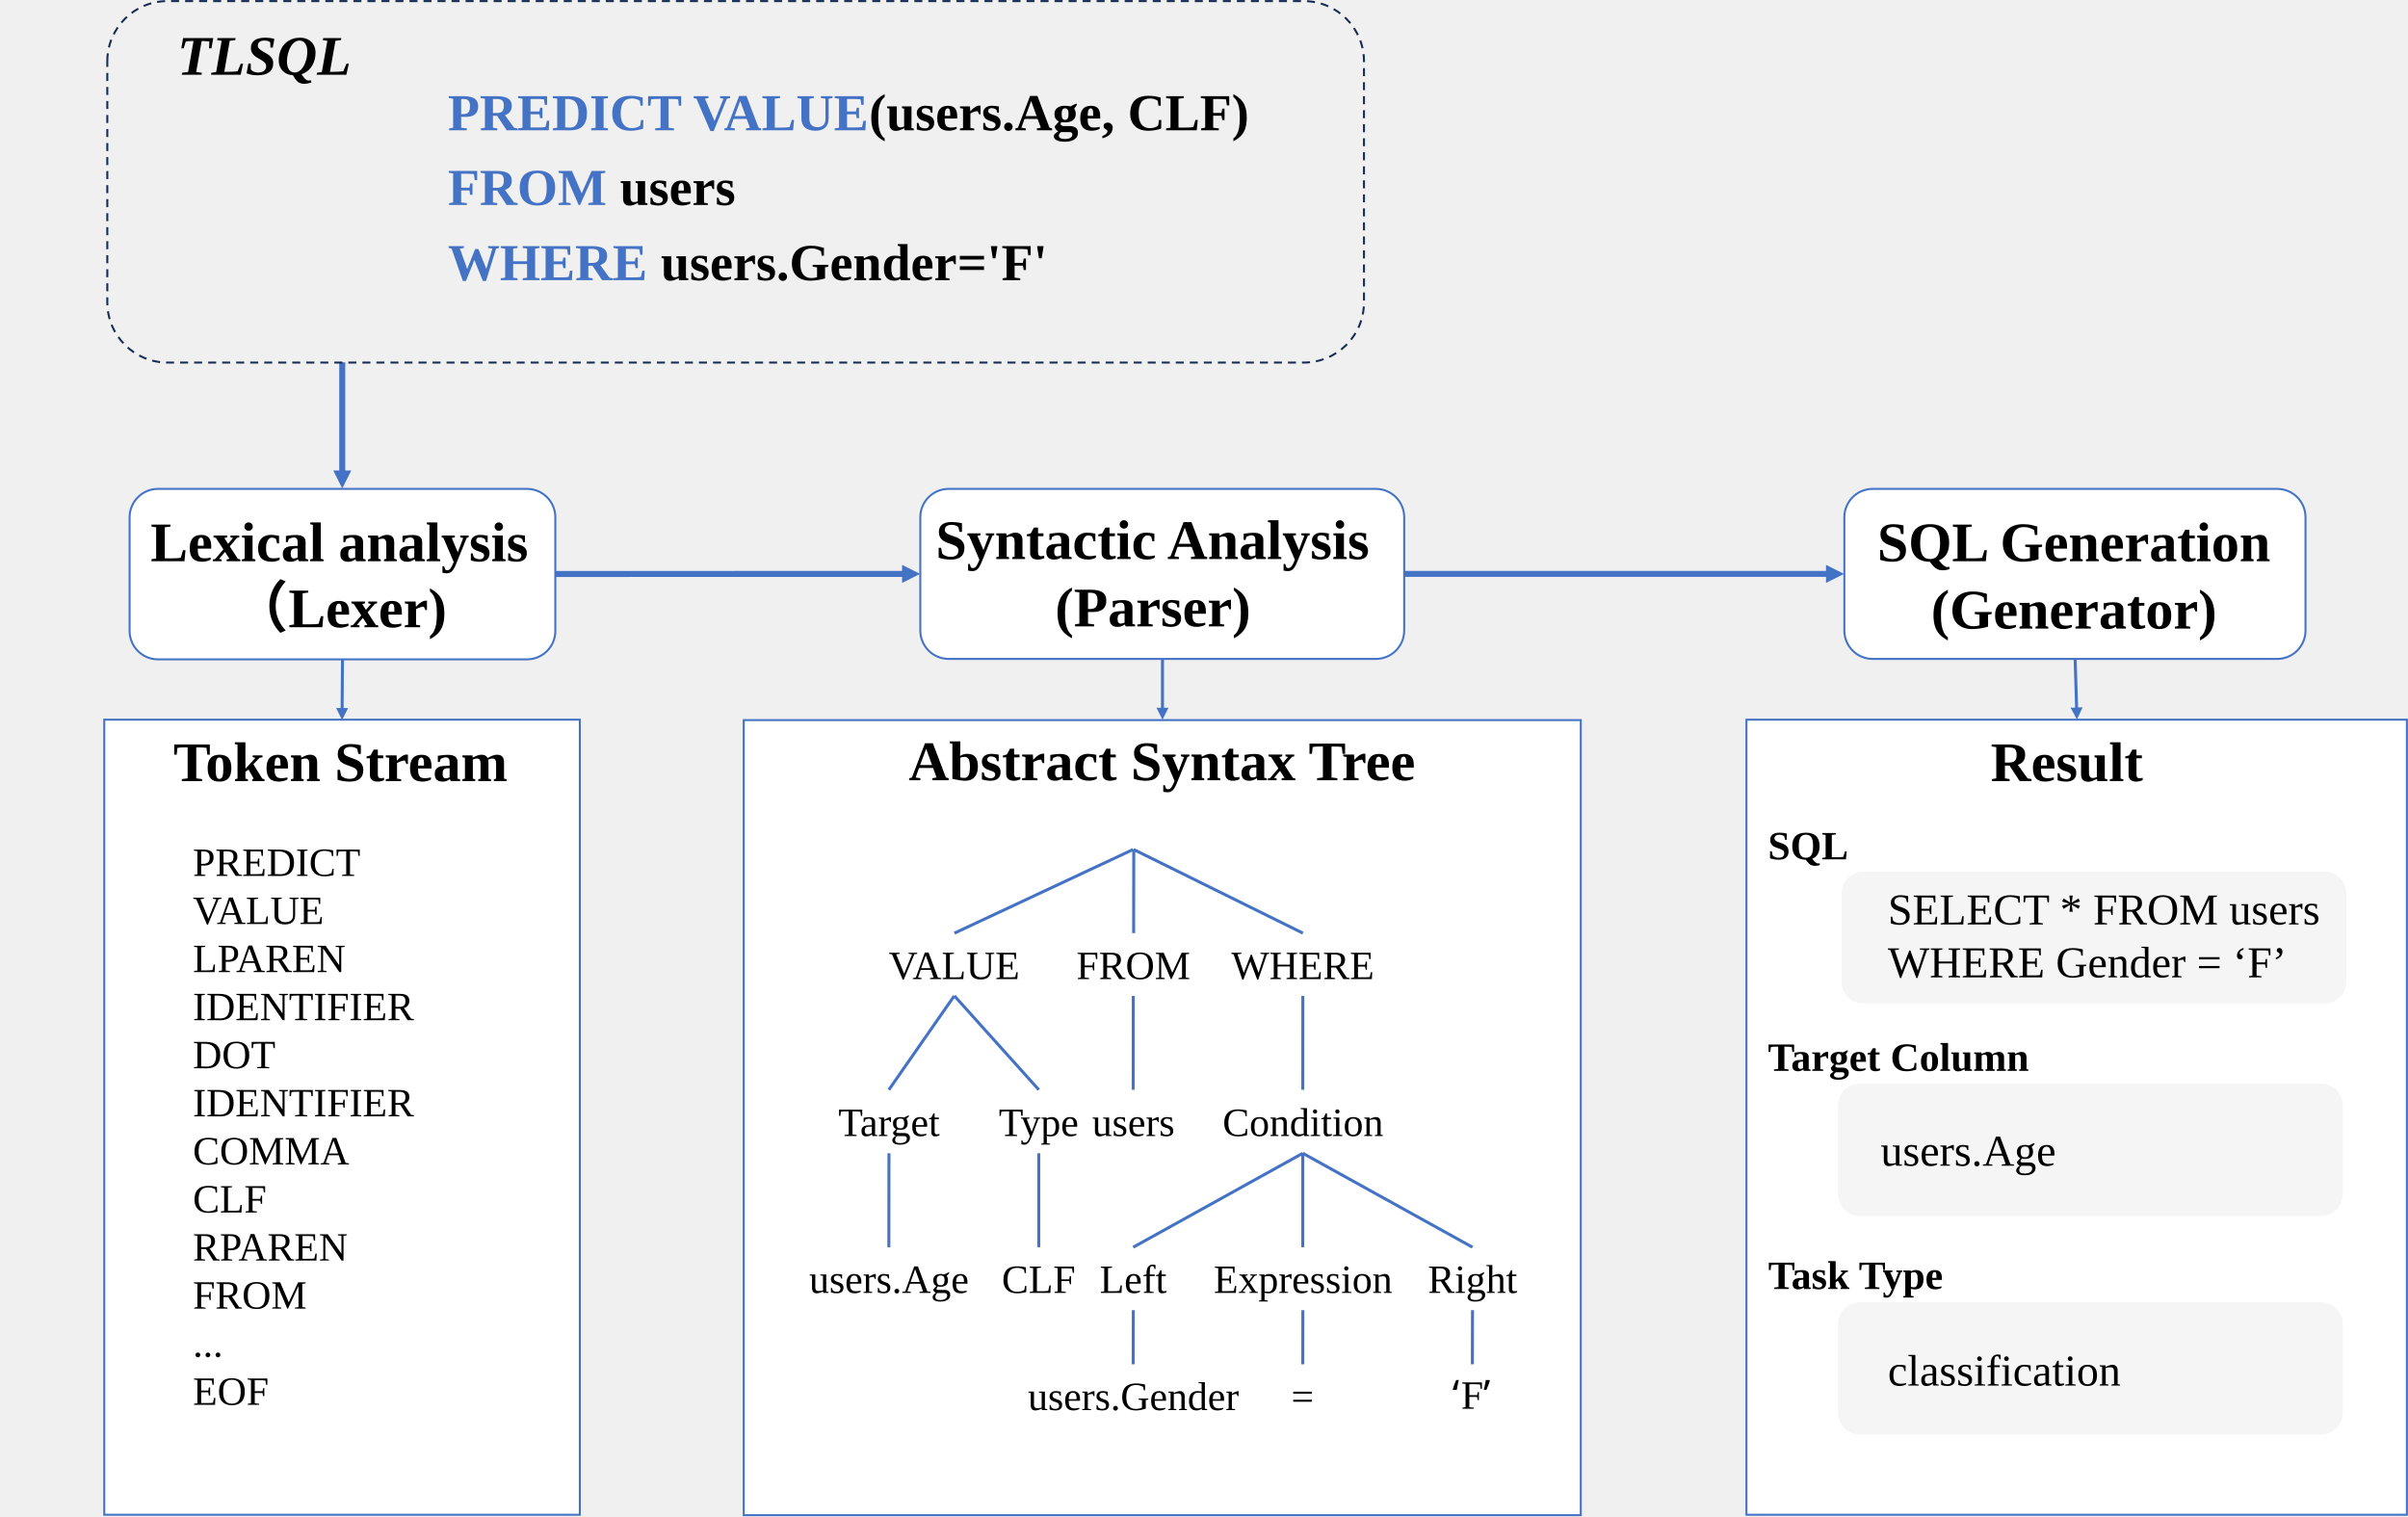
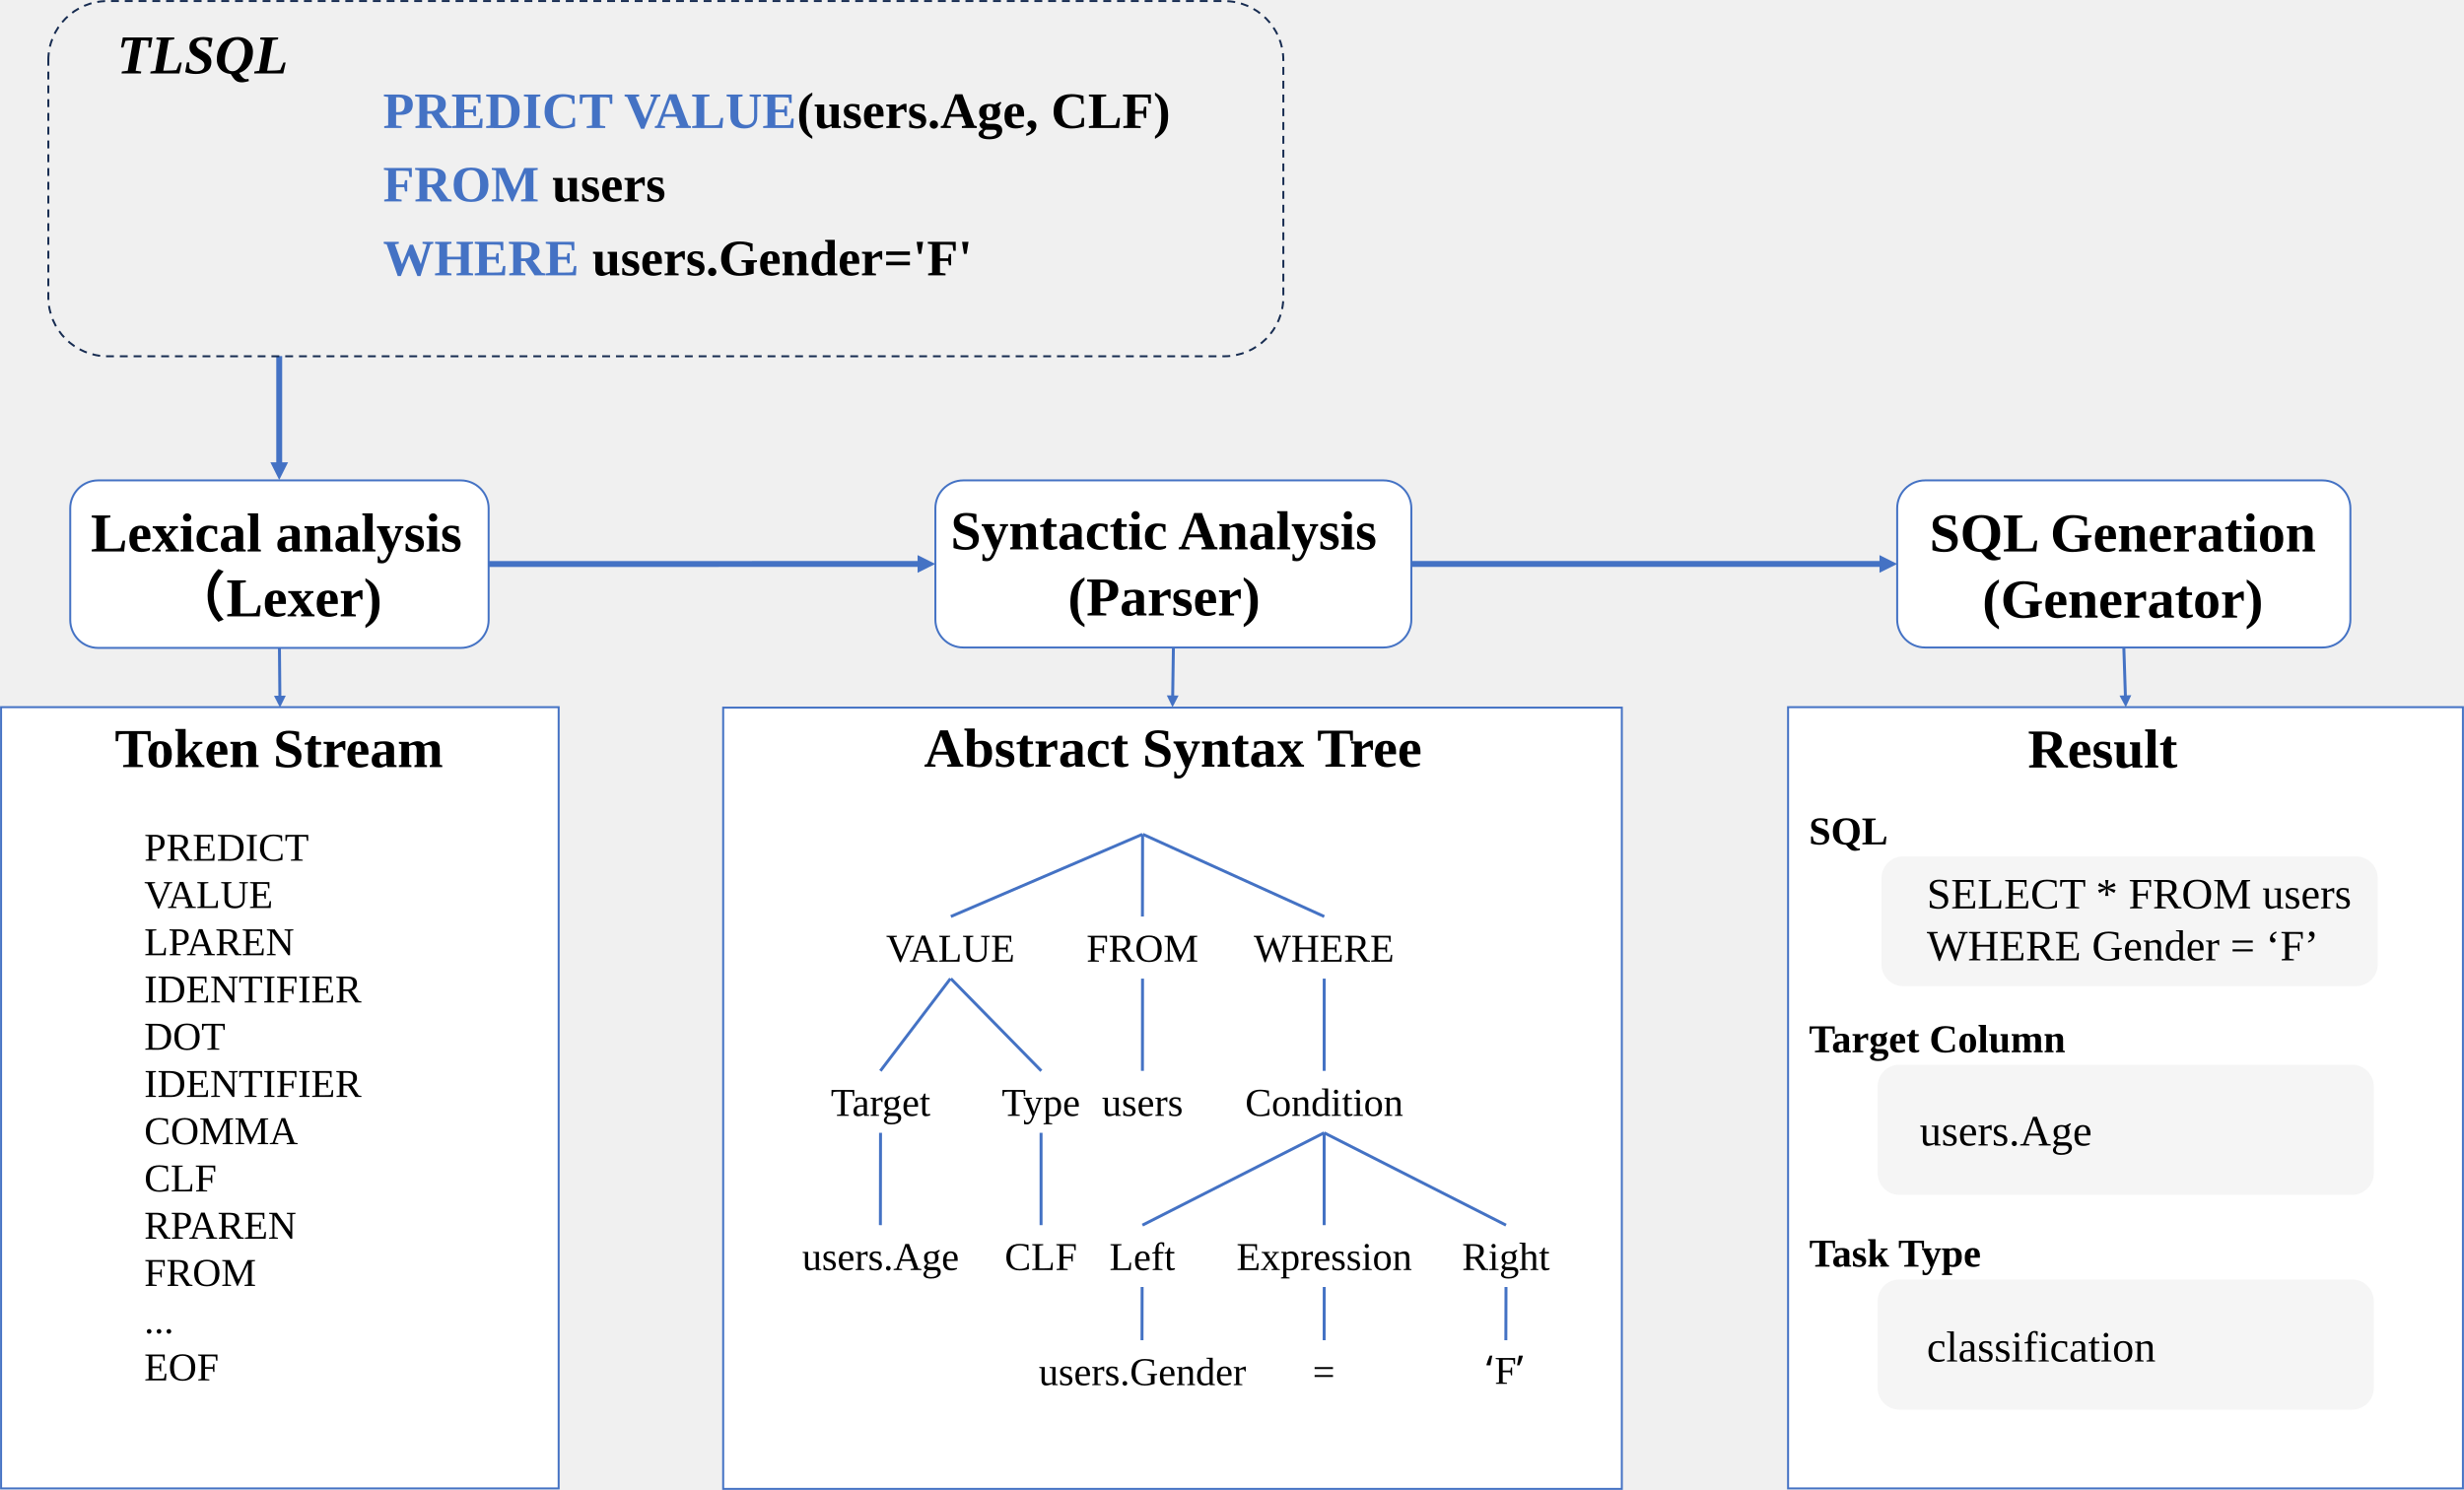
- <svg xmlns="http://www.w3.org/2000/svg" width="5509" height="3469" xml:space="preserve" overflow="hidden">
-   <g transform="translate(-1030 -405)">
-     <rect x="1268.5" y="2051.5" width="1088" height="1819" stroke="#4472C4" stroke-width="4.583" stroke-miterlimit="8" fill="#FFFFFF" />
-     <rect x="2731.5" y="2052.5" width="1915" height="1819" stroke="#4472C4" stroke-width="4.583" stroke-miterlimit="8" fill="#FFFFFF" />
+ <svg xmlns="http://www.w3.org/2000/svg" width="5736" height="3469" xml:space="preserve" overflow="hidden">
+   <g transform="translate(-1163 -405)">
+     <rect x="1165.5" y="2051.5" width="1298" height="1819" stroke="#4472C4" stroke-width="4.583" stroke-miterlimit="8" fill="#FFFFFF" />
+     <rect x="2846.5" y="2052.5" width="2092" height="1819" stroke="#4472C4" stroke-width="4.583" stroke-miterlimit="8" fill="#FFFFFF" />
    <path d="M1819.87 1234 1819.88 1488.24 1806.13 1488.24 1806.12 1234ZM1833.63 1481.36 1813 1522.61 1792.38 1481.36Z" fill="#4472C4" />
-     <path d="M0.002-6.875 800.668-6.696 800.665 7.054-0.002 6.875ZM793.795-20.448 835.041 0.187 793.786 20.802Z" fill="#4472C4" transform="matrix(1 0 0 -1 2300 1718.19)" />
-     <path d="M4242 1711.13 5214.42 1711.13 5214.42 1724.88 4242 1724.88ZM5207.55 1697.38 5248.8 1718 5207.55 1738.63Z" fill="#4472C4" />
-     <rect x="5025.5" y="2051.5" width="1511" height="1819" stroke="#4472C4" stroke-width="4.583" stroke-miterlimit="8" fill="#FFFFFF" />
-     <text font-family="Times New Roman,Times New Roman_MSFontService,sans-serif" font-weight="400" font-size="92" transform="matrix(1 0 0 1 1471.17 2409)">PREDICT</text>
-     <text font-family="Times New Roman,Times New Roman_MSFontService,sans-serif" font-weight="400" font-size="92" transform="matrix(1 0 0 1 1471.17 2519)">VALUE</text>
-     <text font-family="Times New Roman,Times New Roman_MSFontService,sans-serif" font-weight="400" font-size="92" transform="matrix(1 0 0 1 1471.17 2629)">LPAREN</text>
-     <text font-family="Times New Roman,Times New Roman_MSFontService,sans-serif" font-weight="400" font-size="92" transform="matrix(1 0 0 1 1471.17 2739)">IDENTIFIER</text>
-     <text font-family="Times New Roman,Times New Roman_MSFontService,sans-serif" font-weight="400" font-size="92" transform="matrix(1 0 0 1 1471.17 2849)">DOT</text>
-     <text font-family="Times New Roman,Times New Roman_MSFontService,sans-serif" font-weight="400" font-size="92" transform="matrix(1 0 0 1 1471.17 2959)">IDENTIFIER</text>
-     <text font-family="Times New Roman,Times New Roman_MSFontService,sans-serif" font-weight="400" font-size="92" transform="matrix(1 0 0 1 1471.17 3069)">COMMA</text>
-     <text font-family="Times New Roman,Times New Roman_MSFontService,sans-serif" font-weight="400" font-size="92" transform="matrix(1 0 0 1 1471.17 3179)">CLF</text>
-     <text font-family="Times New Roman,Times New Roman_MSFontService,sans-serif" font-weight="400" font-size="92" transform="matrix(1 0 0 1 1471.17 3289)">RPAREN</text>
-     <text font-family="Times New Roman,Times New Roman_MSFontService,sans-serif" font-weight="400" font-size="92" transform="matrix(1 0 0 1 1471.17 3399)">FROM</text>
-     <text font-family="Times New Roman,Times New Roman_MSFontService,sans-serif" font-weight="400" font-size="92" transform="matrix(1 0 0 1 1471.17 3509)">...</text>
-     <text font-family="Times New Roman,Times New Roman_MSFontService,sans-serif" font-weight="400" font-size="92" transform="matrix(1 0 0 1 1471.17 3619)">EOF</text>
+     <path d="M0.001-6.875 1005.91-6.695 1005.91 7.055-0.001 6.875ZM999.038-20.446 1040.28 0.187 999.03 20.804Z" fill="#4472C4" transform="matrix(1 0 0 -1 2300 1718.19)" />
+     <path d="M4448 1711.13 5545.18 1711.13 5545.18 1724.88 4448 1724.88ZM5538.3 1697.38 5579.55 1718 5538.3 1738.63Z" fill="#4472C4" />
+     <rect x="5325.5" y="2051.5" width="1571" height="1819" stroke="#4472C4" stroke-width="4.583" stroke-miterlimit="8" fill="#FFFFFF" />
+     <text font-family="Times New Roman,Times New Roman_MSFontService,sans-serif" font-weight="400" font-size="92" transform="matrix(1 0 0 1 1498.67 2409)">PREDICT</text>
+     <text font-family="Times New Roman,Times New Roman_MSFontService,sans-serif" font-weight="400" font-size="92" transform="matrix(1 0 0 1 1498.67 2519)">VALUE</text>
+     <text font-family="Times New Roman,Times New Roman_MSFontService,sans-serif" font-weight="400" font-size="92" transform="matrix(1 0 0 1 1498.67 2629)">LPAREN</text>
+     <text font-family="Times New Roman,Times New Roman_MSFontService,sans-serif" font-weight="400" font-size="92" transform="matrix(1 0 0 1 1498.67 2739)">IDENTIFIER</text>
+     <text font-family="Times New Roman,Times New Roman_MSFontService,sans-serif" font-weight="400" font-size="92" transform="matrix(1 0 0 1 1498.67 2849)">DOT</text>
+     <text font-family="Times New Roman,Times New Roman_MSFontService,sans-serif" font-weight="400" font-size="92" transform="matrix(1 0 0 1 1498.67 2959)">IDENTIFIER</text>
+     <text font-family="Times New Roman,Times New Roman_MSFontService,sans-serif" font-weight="400" font-size="92" transform="matrix(1 0 0 1 1498.67 3069)">COMMA</text>
+     <text font-family="Times New Roman,Times New Roman_MSFontService,sans-serif" font-weight="400" font-size="92" transform="matrix(1 0 0 1 1498.67 3179)">CLF</text>
+     <text font-family="Times New Roman,Times New Roman_MSFontService,sans-serif" font-weight="400" font-size="92" transform="matrix(1 0 0 1 1498.67 3289)">RPAREN</text>
+     <text font-family="Times New Roman,Times New Roman_MSFontService,sans-serif" font-weight="400" font-size="92" transform="matrix(1 0 0 1 1498.67 3399)">FROM</text>
+     <text font-family="Times New Roman,Times New Roman_MSFontService,sans-serif" font-weight="400" font-size="92" transform="matrix(1 0 0 1 1498.67 3509)">...</text>
+     <text font-family="Times New Roman,Times New Roman_MSFontService,sans-serif" font-weight="400" font-size="92" transform="matrix(1 0 0 1 1498.67 3619)">EOF</text>
    <text font-family="Times New Roman,Times New Roman_MSFontService,sans-serif" font-style="italic" font-weight="700" font-size="128" transform="matrix(1 0 0 1 1435.5 576)">TLSQL</text>
    <text fill="#4472C4" font-family="Times New Roman,Times New Roman_MSFontService,sans-serif" font-weight="700" font-size="119" transform="matrix(1 0 0 1 2054.66 703)">PREDICT VALUE</text>
    <text font-family="Times New Roman,Times New Roman_MSFontService,sans-serif" font-weight="700" font-size="119" transform="matrix(1 0 0 1 3018.13 703)">(</text>
    <text font-family="Times New Roman,Times New Roman_MSFontService,sans-serif" font-weight="700" font-size="119" transform="matrix(1 0 0 1 3057.66 703)">users.Age</text>
    <text font-family="Times New Roman,Times New Roman_MSFontService,sans-serif" font-weight="700" font-size="119" transform="matrix(1 0 0 1 3550.37 703)">, CLF)</text>
    <text fill="#4472C4" font-family="Times New Roman,Times New Roman_MSFontService,sans-serif" font-weight="700" font-size="119" transform="matrix(1 0 0 1 2054.66 874)">FROM</text>
    <text font-family="Times New Roman,Times New Roman_MSFontService,sans-serif" font-weight="700" font-size="119" transform="matrix(1 0 0 1 2448.26 874)">users</text>
    <text fill="#4472C4" font-family="Times New Roman,Times New Roman_MSFontService,sans-serif" font-weight="700" font-size="119" transform="matrix(1 0 0 1 2054.66 1046)">WHERE</text>
    <text font-family="Times New Roman,Times New Roman_MSFontService,sans-serif" font-weight="700" font-size="119" transform="matrix(1 0 0 1 2541.64 1046)">users.Gender</text>
    <text font-family="Times New Roman,Times New Roman_MSFontService,sans-serif" font-weight="700" font-size="119" transform="matrix(1 0 0 1 3219.98 1046)">='F' </text>
-     <text font-family="Times New Roman,Times New Roman_MSFontService,sans-serif" font-weight="400" font-size="92" transform="matrix(1 0 0 1 3062.97 2645)">VALUE</text>
-     <path d="M0 0 149.54 214.773" stroke="#4472C4" stroke-width="6.875" stroke-miterlimit="8" fill="none" fill-rule="evenodd" transform="matrix(-1 0 0 1 3213.04 2683.5)" />
-     <text font-family="Times New Roman,Times New Roman_MSFontService,sans-serif" font-weight="400" font-size="92" transform="matrix(1 0 0 1 2947.92 3004)">Target</text>
-     <text font-family="Times New Roman,Times New Roman_MSFontService,sans-serif" font-weight="400" font-size="92" transform="matrix(1 0 0 1 3314.97 3004)">Type</text>
-     <path d="M0 0 0.278 214.981" stroke="#4472C4" stroke-width="6.875" stroke-miterlimit="8" fill="none" fill-rule="evenodd" transform="matrix(-1 0 0 1 3063.78 3043.5)" />
-     <path d="M0 0 0 214.98" stroke="#4472C4" stroke-width="6.875" stroke-miterlimit="8" fill="none" fill-rule="evenodd" transform="matrix(-1 0 0 1 3406.5 3043.5)" />
-     <text font-family="Times New Roman,Times New Roman_MSFontService,sans-serif" font-weight="400" font-size="92" transform="matrix(1 0 0 1 2881.17 3363)">users.Age</text>
-     <text font-family="Times New Roman,Times New Roman_MSFontService,sans-serif" font-weight="400" font-size="92" transform="matrix(1 0 0 1 3321.8 3363)">CLF</text>
-     <path d="M3213.5 2683.5 3406.62 2898.27" stroke="#4472C4" stroke-width="6.875" stroke-miterlimit="8" fill="none" fill-rule="evenodd" />
-     <text font-family="Times New Roman,Times New Roman_MSFontService,sans-serif" font-weight="400" font-size="92" transform="matrix(1 0 0 1 3492.54 2645)">FROM</text>
-     <path d="M0 0 0.225 214.774" stroke="#4472C4" stroke-width="6.875" stroke-miterlimit="8" fill="none" fill-rule="evenodd" transform="matrix(-1 0 0 1 3622.73 2683.5)" />
-     <text font-family="Times New Roman,Times New Roman_MSFontService,sans-serif" font-weight="400" font-size="92" transform="matrix(1 0 0 1 3528.41 3004)">users</text>
-     <text font-family="Times New Roman,Times New Roman_MSFontService,sans-serif" font-weight="400" font-size="92" transform="matrix(1 0 0 1 3846.9 2645)">WHERE</text>
-     <path d="M0 0 0.125 214.773" stroke="#4472C4" stroke-width="6.875" stroke-miterlimit="8" fill="none" fill-rule="evenodd" transform="matrix(-1 0 0 1 4010.63 2683.5)" />
-     <text font-family="Times New Roman,Times New Roman_MSFontService,sans-serif" font-weight="400" font-size="92" transform="matrix(1 0 0 1 3827.01 3004)">Condition</text>
-     <path d="M4010.5 3043.5 4010.5 3258.48" stroke="#4472C4" stroke-width="6.875" stroke-miterlimit="8" fill="none" fill-rule="evenodd" />
-     <text font-family="Times New Roman,Times New Roman_MSFontService,sans-serif" font-weight="400" font-size="92" transform="matrix(1 0 0 1 3806.67 3363)">Expression</text>
-     <path d="M0 0 387.967 214.98" stroke="#4472C4" stroke-width="6.875" stroke-miterlimit="8" fill="none" fill-rule="evenodd" transform="matrix(-1 0 0 1 4010.47 3043.5)" />
-     <path d="M4010.5 3043.5 4398.76 3258.48" stroke="#4472C4" stroke-width="6.875" stroke-miterlimit="8" fill="none" fill-rule="evenodd" />
-     <text font-family="Times New Roman,Times New Roman_MSFontService,sans-serif" font-weight="400" font-size="92" transform="matrix(1 0 0 1 4296.63 3363)">Right</text>
-     <text font-family="Times New Roman,Times New Roman_MSFontService,sans-serif" font-weight="400" font-size="92" transform="matrix(1 0 0 1 3545.89 3363)">Left</text>
-     <path d="M0 0 0.265 123.84" stroke="#4472C4" stroke-width="6.875" stroke-miterlimit="8" fill="none" fill-rule="evenodd" transform="matrix(-1 0 0 1 3622.76 3402.5)" />
-     <text font-family="Times New Roman,Times New Roman_MSFontService,sans-serif" font-weight="400" font-size="92" transform="matrix(1 0 0 1 3381.49 3631)">users.Gender</text>
-     <path d="M0 0 0.311 123.84" stroke="#4472C4" stroke-width="6.875" stroke-miterlimit="8" fill="none" fill-rule="evenodd" transform="matrix(-1 0 0 1 4398.81 3402.5)" />
-     <text font-family="DengXian,DengXian_MSFontService,sans-serif" font-weight="400" font-size="92" transform="matrix(1 0 0 1 4352.46 3628)">‘</text>
-     <text font-family="Times New Roman,Times New Roman_MSFontService,sans-serif" font-weight="400" font-size="92" transform="matrix(1 0 0 1 4372.51 3628)">F</text>
-     <text font-family="DengXian,DengXian_MSFontService,sans-serif" font-weight="400" font-size="92" transform="matrix(1 0 0 1 4423.5 3628)">’</text>
-     <path d="M0 0 0.165 123.84" stroke="#4472C4" stroke-width="6.875" stroke-miterlimit="8" fill="none" fill-rule="evenodd" transform="matrix(-1 0 0 1 4010.67 3402.5)" />
-     <text font-family="Times New Roman,Times New Roman_MSFontService,sans-serif" font-weight="400" font-size="92" transform="matrix(1 0 0 1 3984.11 3631)">=</text>
-     <path d="M0 0 0.326 191.409" stroke="#4472C4" stroke-width="6.875" stroke-miterlimit="8" fill="none" fill-rule="evenodd" transform="matrix(-1 0 0 1 3623.83 2348.5)" />
-     <path d="M0 0 408.933 191.409" stroke="#4472C4" stroke-width="6.875" stroke-miterlimit="8" fill="none" fill-rule="evenodd" transform="matrix(-1 0 0 1 3622.43 2348.5)" />
-     <path d="M3623.5 2348.5 4010.77 2539.91" stroke="#4472C4" stroke-width="6.875" stroke-miterlimit="8" fill="none" fill-rule="evenodd" />
+     <text font-family="Times New Roman,Times New Roman_MSFontService,sans-serif" font-weight="400" font-size="92" transform="matrix(1 0 0 1 3225.6 2644)">VALUE</text>
+     <path d="M0 0 163.048 214.773" stroke="#4472C4" stroke-width="6.875" stroke-miterlimit="8" fill="none" fill-rule="evenodd" transform="matrix(-1 0 0 1 3375.55 2683.5)" />
+     <text font-family="Times New Roman,Times New Roman_MSFontService,sans-serif" font-weight="400" font-size="92" transform="matrix(1 0 0 1 3097.04 3003)">Target</text>
+     <text font-family="Times New Roman,Times New Roman_MSFontService,sans-serif" font-weight="400" font-size="92" transform="matrix(1 0 0 1 3495.03 3003)">Type</text>
+     <path d="M0 0 0.303 214.981" stroke="#4472C4" stroke-width="6.875" stroke-miterlimit="8" fill="none" fill-rule="evenodd" transform="matrix(-1 0 0 1 3212.8 3042.5)" />
+     <path d="M0 0 0 214.98" stroke="#4472C4" stroke-width="6.875" stroke-miterlimit="8" fill="none" fill-rule="evenodd" transform="matrix(-1 0 0 1 3586.5 3042.5)" />
+     <text font-family="Times New Roman,Times New Roman_MSFontService,sans-serif" font-weight="400" font-size="92" transform="matrix(1 0 0 1 3030.26 3362)">users.Age</text>
+     <text font-family="Times New Roman,Times New Roman_MSFontService,sans-serif" font-weight="400" font-size="92" transform="matrix(1 0 0 1 3501.86 3362)">CLF</text>
+     <path d="M3376.5 2683.5 3587.07 2898.27" stroke="#4472C4" stroke-width="6.875" stroke-miterlimit="8" fill="none" fill-rule="evenodd" />
+     <text font-family="Times New Roman,Times New Roman_MSFontService,sans-serif" font-weight="400" font-size="92" transform="matrix(1 0 0 1 3692.17 2644)">FROM</text>
+     <path d="M0 0 0.245 214.774" stroke="#4472C4" stroke-width="6.875" stroke-miterlimit="8" fill="none" fill-rule="evenodd" transform="matrix(-1 0 0 1 3822.75 2683.5)" />
+     <text font-family="Times New Roman,Times New Roman_MSFontService,sans-serif" font-weight="400" font-size="92" transform="matrix(1 0 0 1 3728.01 3003)">users</text>
+     <text font-family="Times New Roman,Times New Roman_MSFontService,sans-serif" font-weight="400" font-size="92" transform="matrix(1 0 0 1 4081.54 2644)">WHERE</text>
+     <path d="M0 0 0.136 214.773" stroke="#4472C4" stroke-width="6.875" stroke-miterlimit="8" fill="none" fill-rule="evenodd" transform="matrix(-1 0 0 1 4245.64 2683.5)" />
+     <text font-family="Times New Roman,Times New Roman_MSFontService,sans-serif" font-weight="400" font-size="92" transform="matrix(1 0 0 1 4061.64 3003)">Condition</text>
+     <path d="M4245.5 3042.5 4245.5 3257.48" stroke="#4472C4" stroke-width="6.875" stroke-miterlimit="8" fill="none" fill-rule="evenodd" />
+     <text font-family="Times New Roman,Times New Roman_MSFontService,sans-serif" font-weight="400" font-size="92" transform="matrix(1 0 0 1 4041.3 3362)">Expression</text>
+     <path d="M0 0 423.01 214.98" stroke="#4472C4" stroke-width="6.875" stroke-miterlimit="8" fill="none" fill-rule="evenodd" transform="matrix(-1 0 0 1 4245.51 3042.5)" />
+     <path d="M4245.5 3042.5 4668.83 3257.48" stroke="#4472C4" stroke-width="6.875" stroke-miterlimit="8" fill="none" fill-rule="evenodd" />
+     <text font-family="Times New Roman,Times New Roman_MSFontService,sans-serif" font-weight="400" font-size="92" transform="matrix(1 0 0 1 4566.32 3362)">Right</text>
+     <text font-family="Times New Roman,Times New Roman_MSFontService,sans-serif" font-weight="400" font-size="92" transform="matrix(1 0 0 1 3745.48 3362)">Left</text>
+     <path d="M0 0 0.288 123.84" stroke="#4472C4" stroke-width="6.875" stroke-miterlimit="8" fill="none" fill-rule="evenodd" transform="matrix(-1 0 0 1 3821.79 3401.5)" />
+     <text font-family="Times New Roman,Times New Roman_MSFontService,sans-serif" font-weight="400" font-size="92" transform="matrix(1 0 0 1 3581.05 3630)">users.Gender</text>
+     <path d="M0 0 0.34 123.84" stroke="#4472C4" stroke-width="6.875" stroke-miterlimit="8" fill="none" fill-rule="evenodd" transform="matrix(-1 0 0 1 4668.84 3401.5)" />
+     <text font-family="DengXian,DengXian_MSFontService,sans-serif" font-weight="400" font-size="92" transform="matrix(1 0 0 1 4622.13 3627)">‘</text>
+     <text font-family="Times New Roman,Times New Roman_MSFontService,sans-serif" font-weight="400" font-size="92" transform="matrix(1 0 0 1 4642.18 3627)">F</text>
+     <text font-family="DengXian,DengXian_MSFontService,sans-serif" font-weight="400" font-size="92" transform="matrix(1 0 0 1 4693.17 3627)">’</text>
+     <path d="M0 0 0.18 123.84" stroke="#4472C4" stroke-width="6.875" stroke-miterlimit="8" fill="none" fill-rule="evenodd" transform="matrix(-1 0 0 1 4245.68 3401.5)" />
+     <text font-family="Times New Roman,Times New Roman_MSFontService,sans-serif" font-weight="400" font-size="92" transform="matrix(1 0 0 1 4218.72 3630)">=</text>
+     <path d="M0 0 0.355 191.409" stroke="#4472C4" stroke-width="6.875" stroke-miterlimit="8" fill="none" fill-rule="evenodd" transform="matrix(-1 0 0 1 3822.86 2347.5)" />
+     <path d="M0 0 445.869 191.409" stroke="#4472C4" stroke-width="6.875" stroke-miterlimit="8" fill="none" fill-rule="evenodd" transform="matrix(-1 0 0 1 3822.37 2347.5)" />
+     <path d="M3823.5 2347.5 4245.75 2538.91" stroke="#4472C4" stroke-width="6.875" stroke-miterlimit="8" fill="none" fill-rule="evenodd" />
    <path d="M1275.5 545.336C1275.5 469.211 1337.21 407.5 1413.34 407.5L4012.66 407.5C4088.79 407.5 4150.5 469.211 4150.5 545.336L4150.5 1096.66C4150.5 1172.79 4088.79 1234.5 4012.66 1234.5L1413.34 1234.5C1337.21 1234.5 1275.5 1172.79 1275.5 1096.66Z" stroke="#172C51" stroke-width="4.583" stroke-miterlimit="8" stroke-dasharray="18.333 13.75" fill="none" fill-rule="evenodd" />
-     <text font-family="Times New Roman,Times New Roman_MSFontService,sans-serif" font-weight="700" font-size="128" transform="matrix(1 0 0 1 1426.57 2192)">Token Stream</text>
-     <text font-family="Times New Roman,Times New Roman_MSFontService,sans-serif" font-weight="700" font-size="128" transform="matrix(1 0 0 1 3108.81 2190)">Abstract Syntax Tree</text>
-     <text font-family="Times New Roman,Times New Roman_MSFontService,sans-serif" font-weight="700" font-size="128" transform="matrix(1 0 0 1 5584.17 2192)">Result</text>
-     <path d="M3.437-0.026 4.321 115.887-2.554 115.939-3.437 0.026ZM14.598 111.225 1.058 138.829-12.901 111.435Z" fill="#4472C4" transform="matrix(-1 0 0 1 1813.56 1913.5)" />
-     <path d="M3.438-0 3.443 116.288-3.432 116.288-3.438 0ZM13.755 111.704 0.006 139.205-13.745 111.705Z" fill="#4472C4" transform="matrix(-1 0 0 1 3689.51 1912.5)" />
-     <path d="M5780.94 1912.4 5784.39 2028.12 5777.52 2028.33 5774.06 1912.6ZM5794.56 2023.23 5781.64 2051.13 5767.08 2024.05Z" fill="#4472C4" />
+     <text font-family="Times New Roman,Times New Roman_MSFontService,sans-serif" font-weight="700" font-size="128" transform="matrix(1 0 0 1 1430.21 2191)">Token Stream</text>
+     <text font-family="Times New Roman,Times New Roman_MSFontService,sans-serif" font-weight="700" font-size="128" transform="matrix(1 0 0 1 3314.05 2190)">Abstract Syntax Tree</text>
+     <text font-family="Times New Roman,Times New Roman_MSFontService,sans-serif" font-weight="700" font-size="128" transform="matrix(1 0 0 1 5883.61 2192)">Result</text>
+     <path d="M1816.94 1913.47 1817.98 2029.38 1811.11 2029.44 1810.06 1913.53ZM1828.26 2024.71 1814.75 2052.33 1800.76 2024.95Z" fill="#4472C4" />
+     <path d="M3.437-0.052 5.192 116.239-1.682 116.343-3.437 0.052ZM15.434 111.501 2.1 139.205-12.063 111.915Z" fill="#4472C4" transform="matrix(-1 0 0 1 3894.6 1912.5)" />
+     <path d="M6109.94 1893.39 6114.31 2028.52 6107.44 2028.74 6103.06 1893.61ZM6124.47 2023.6 6111.61 2051.53 6096.98 2024.49Z" fill="#4472C4" />
    <path d="M1326.5 1588.5C1326.5 1552.6 1355.6 1523.5 1391.5 1523.5L2235.5 1523.5C2271.4 1523.5 2300.5 1552.6 2300.5 1588.5L2300.5 1848.5C2300.5 1884.4 2271.4 1913.5 2235.5 1913.5L1391.5 1913.5C1355.6 1913.5 1326.5 1884.4 1326.5 1848.5Z" stroke="#4472C4" stroke-width="4.583" stroke-miterlimit="8" fill="#FFFFFF" fill-rule="evenodd" />
    <text font-family="Times New Roman,Times New Roman_MSFontService,sans-serif" font-weight="700" font-size="128" transform="matrix(1 0 0 1 1374.35 1689)">Lexical analysis</text>
    <text font-family="DengXian,DengXian_MSFontService,sans-serif" font-weight="700" font-size="128" transform="matrix(1 0 0 1 1561.39 1840)">（</text>
    <text font-family="Times New Roman,Times New Roman_MSFontService,sans-serif" font-weight="700" font-size="128" transform="matrix(1 0 0 1 1689.73 1840)">Lexer)</text>
-     <path d="M3135.5 1588.33C3135.5 1552.53 3164.53 1523.5 3200.33 1523.5L4177.67 1523.5C4213.47 1523.5 4242.5 1552.53 4242.5 1588.33L4242.5 1847.67C4242.5 1883.47 4213.47 1912.5 4177.67 1912.5L3200.33 1912.5C3164.53 1912.5 3135.5 1883.47 3135.5 1847.67Z" stroke="#4472C4" stroke-width="4.583" stroke-miterlimit="8" fill="#FFFFFF" fill-rule="evenodd" />
-     <text font-family="Times New Roman,Times New Roman_MSFontService,sans-serif" font-weight="700" font-size="128" transform="matrix(1 0 0 1 3170.65 1684)">Syntactic Analysis</text>
-     <text font-family="Times New Roman,Times New Roman_MSFontService,sans-serif" font-weight="700" font-size="128" transform="matrix(1 0 0 1 3443.84 1838)">(Parser)</text>
-     <path d="M5249.5 1588.33C5249.5 1552.53 5278.53 1523.5 5314.33 1523.5L6239.67 1523.5C6275.47 1523.5 6304.5 1552.53 6304.5 1588.33L6304.5 1847.67C6304.5 1883.47 6275.47 1912.5 6239.67 1912.5L5314.33 1912.5C5278.53 1912.5 5249.5 1883.47 5249.5 1847.67Z" stroke="#4472C4" stroke-width="4.583" stroke-miterlimit="8" fill="#FFFFFF" fill-rule="evenodd" />
-     <text font-family="Times New Roman,Times New Roman_MSFontService,sans-serif" font-weight="700" font-size="128" transform="matrix(1 0 0 1 5324.75 1689)">SQL Generation</text>
-     <text font-family="Times New Roman,Times New Roman_MSFontService,sans-serif" font-weight="700" font-size="128" transform="matrix(1 0 0 1 5447.81 1843)">(Generator) </text>
-     <text font-family="Times New Roman,Times New Roman_MSFontService,sans-serif" font-weight="700" font-size="92" transform="matrix(1 0 0 1 5075.29 3354)">Task Type</text>
-     <text font-family="Times New Roman,Times New Roman_MSFontService,sans-serif" font-weight="700" font-size="92" transform="matrix(1 0 0 1 5074.62 2855)">Target Column</text>
-     <text font-family="Times New Roman,Times New Roman_MSFontService,sans-serif" font-weight="700" font-size="92" transform="matrix(1 0 0 1 5074.62 2371)">SQL</text>
-     <path d="M5243 2449.33C5243 2421.54 5265.54 2399 5293.33 2399L6347.67 2399C6375.46 2399 6398 2421.54 6398 2449.33L6398 2650.67C6398 2678.46 6375.46 2701 6347.67 2701L5293.33 2701C5265.54 2701 5243 2678.46 5243 2650.67Z" fill="#F5F5F5" fill-rule="evenodd" />
-     <text font-family="Times New Roman,Times New Roman_MSFontService,sans-serif" font-weight="400" font-size="101" transform="matrix(1 0 0 1 5349.04 2520)">SELECT * FROM users </text>
-     <text font-family="Times New Roman,Times New Roman_MSFontService,sans-serif" font-weight="400" font-size="101" transform="matrix(1 0 0 1 5349.04 2641)">WHERE Gender = ‘F’</text>
-     <path d="M5235 2934.5C5235 2906.61 5257.61 2884 5285.5 2884L6339.5 2884C6367.39 2884 6390 2906.61 6390 2934.5L6390 3136.5C6390 3164.39 6367.39 3187 6339.5 3187L5285.5 3187C5257.61 3187 5235 3164.39 5235 3136.5Z" fill="#F5F5F5" fill-rule="evenodd" />
-     <text font-family="Times New Roman,Times New Roman_MSFontService,sans-serif" font-weight="400" font-size="101" transform="matrix(1 0 0 1 5332.52 3072)">users.Age</text>
-     <path d="M5235 3434.5C5235 3406.61 5257.61 3384 5285.5 3384L6339.5 3384C6367.39 3384 6390 3406.61 6390 3434.5L6390 3636.5C6390 3664.39 6367.39 3687 6339.5 3687L5285.5 3687C5257.61 3687 5235 3664.39 5235 3636.5Z" fill="#F5F5F5" fill-rule="evenodd" />
-     <text font-family="Times New Roman,Times New Roman_MSFontService,sans-serif" font-weight="400" font-size="101" transform="matrix(1 0 0 1 5348.98 3575)">classification</text>
+     <path d="M3340.5 1588.33C3340.5 1552.53 3369.53 1523.5 3405.33 1523.5L4383.67 1523.5C4419.47 1523.5 4448.5 1552.53 4448.5 1588.33L4448.5 1847.67C4448.5 1883.47 4419.47 1912.5 4383.67 1912.5L3405.33 1912.5C3369.53 1912.5 3340.5 1883.47 3340.5 1847.67Z" stroke="#4472C4" stroke-width="4.583" stroke-miterlimit="8" fill="#FFFFFF" fill-rule="evenodd" />
+     <text font-family="Times New Roman,Times New Roman_MSFontService,sans-serif" font-weight="700" font-size="128" transform="matrix(1 0 0 1 3375.89 1684)">Syntactic Analysis</text>
+     <text font-family="Times New Roman,Times New Roman_MSFontService,sans-serif" font-weight="700" font-size="128" transform="matrix(1 0 0 1 3649.08 1838)">(Parser)</text>
+     <path d="M5579.5 1588.33C5579.5 1552.53 5608.53 1523.5 5644.33 1523.5L6569.67 1523.5C6605.47 1523.5 6634.5 1552.53 6634.5 1588.33L6634.5 1847.67C6634.5 1883.47 6605.47 1912.5 6569.67 1912.5L5644.33 1912.5C5608.53 1912.5 5579.5 1883.47 5579.5 1847.67Z" stroke="#4472C4" stroke-width="4.583" stroke-miterlimit="8" fill="#FFFFFF" fill-rule="evenodd" />
+     <text font-family="Times New Roman,Times New Roman_MSFontService,sans-serif" font-weight="700" font-size="128" transform="matrix(1 0 0 1 5654.75 1689)">SQL Generation</text>
+     <text font-family="Times New Roman,Times New Roman_MSFontService,sans-serif" font-weight="700" font-size="128" transform="matrix(1 0 0 1 5777.81 1843)">(Generator) </text>
+     <text font-family="Times New Roman,Times New Roman_MSFontService,sans-serif" font-weight="700" font-size="92" transform="matrix(1 0 0 1 5374.74 3354)">Task Type</text>
+     <text font-family="Times New Roman,Times New Roman_MSFontService,sans-serif" font-weight="700" font-size="92" transform="matrix(1 0 0 1 5374.06 2855)">Target Column</text>
+     <text font-family="Times New Roman,Times New Roman_MSFontService,sans-serif" font-weight="700" font-size="92" transform="matrix(1 0 0 1 5374.06 2371)">SQL</text>
+     <path d="M5543 2449.33C5543 2421.54 5565.54 2399 5593.33 2399L6647.67 2399C6675.46 2399 6698 2421.54 6698 2449.33L6698 2650.67C6698 2678.46 6675.46 2701 6647.67 2701L5593.33 2701C5565.54 2701 5543 2678.46 5543 2650.67Z" fill="#F5F5F5" fill-rule="evenodd" />
+     <text font-family="Times New Roman,Times New Roman_MSFontService,sans-serif" font-weight="400" font-size="101" transform="matrix(1 0 0 1 5648.48 2520)">SELECT * FROM users </text>
+     <text font-family="Times New Roman,Times New Roman_MSFontService,sans-serif" font-weight="400" font-size="101" transform="matrix(1 0 0 1 5648.48 2641)">WHERE Gender = ‘F’</text>
+     <path d="M5534 2934.5C5534 2906.61 5556.61 2884 5584.5 2884L6638.5 2884C6666.39 2884 6689 2906.61 6689 2934.5L6689 3136.5C6689 3164.39 6666.39 3187 6638.5 3187L5584.5 3187C5556.61 3187 5534 3164.39 5534 3136.5Z" fill="#F5F5F5" fill-rule="evenodd" />
+     <text font-family="Times New Roman,Times New Roman_MSFontService,sans-serif" font-weight="400" font-size="101" transform="matrix(1 0 0 1 5631.96 3072)">users.Age</text>
+     <path d="M5534 3434.5C5534 3406.61 5556.61 3384 5584.5 3384L6638.5 3384C6666.39 3384 6689 3406.61 6689 3434.5L6689 3636.5C6689 3664.39 6666.39 3687 6638.5 3687L5584.5 3687C5556.61 3687 5534 3664.39 5534 3636.5Z" fill="#F5F5F5" fill-rule="evenodd" />
+     <text font-family="Times New Roman,Times New Roman_MSFontService,sans-serif" font-weight="400" font-size="101" transform="matrix(1 0 0 1 5648.43 3575)">classification</text>
  </g>
</svg>
